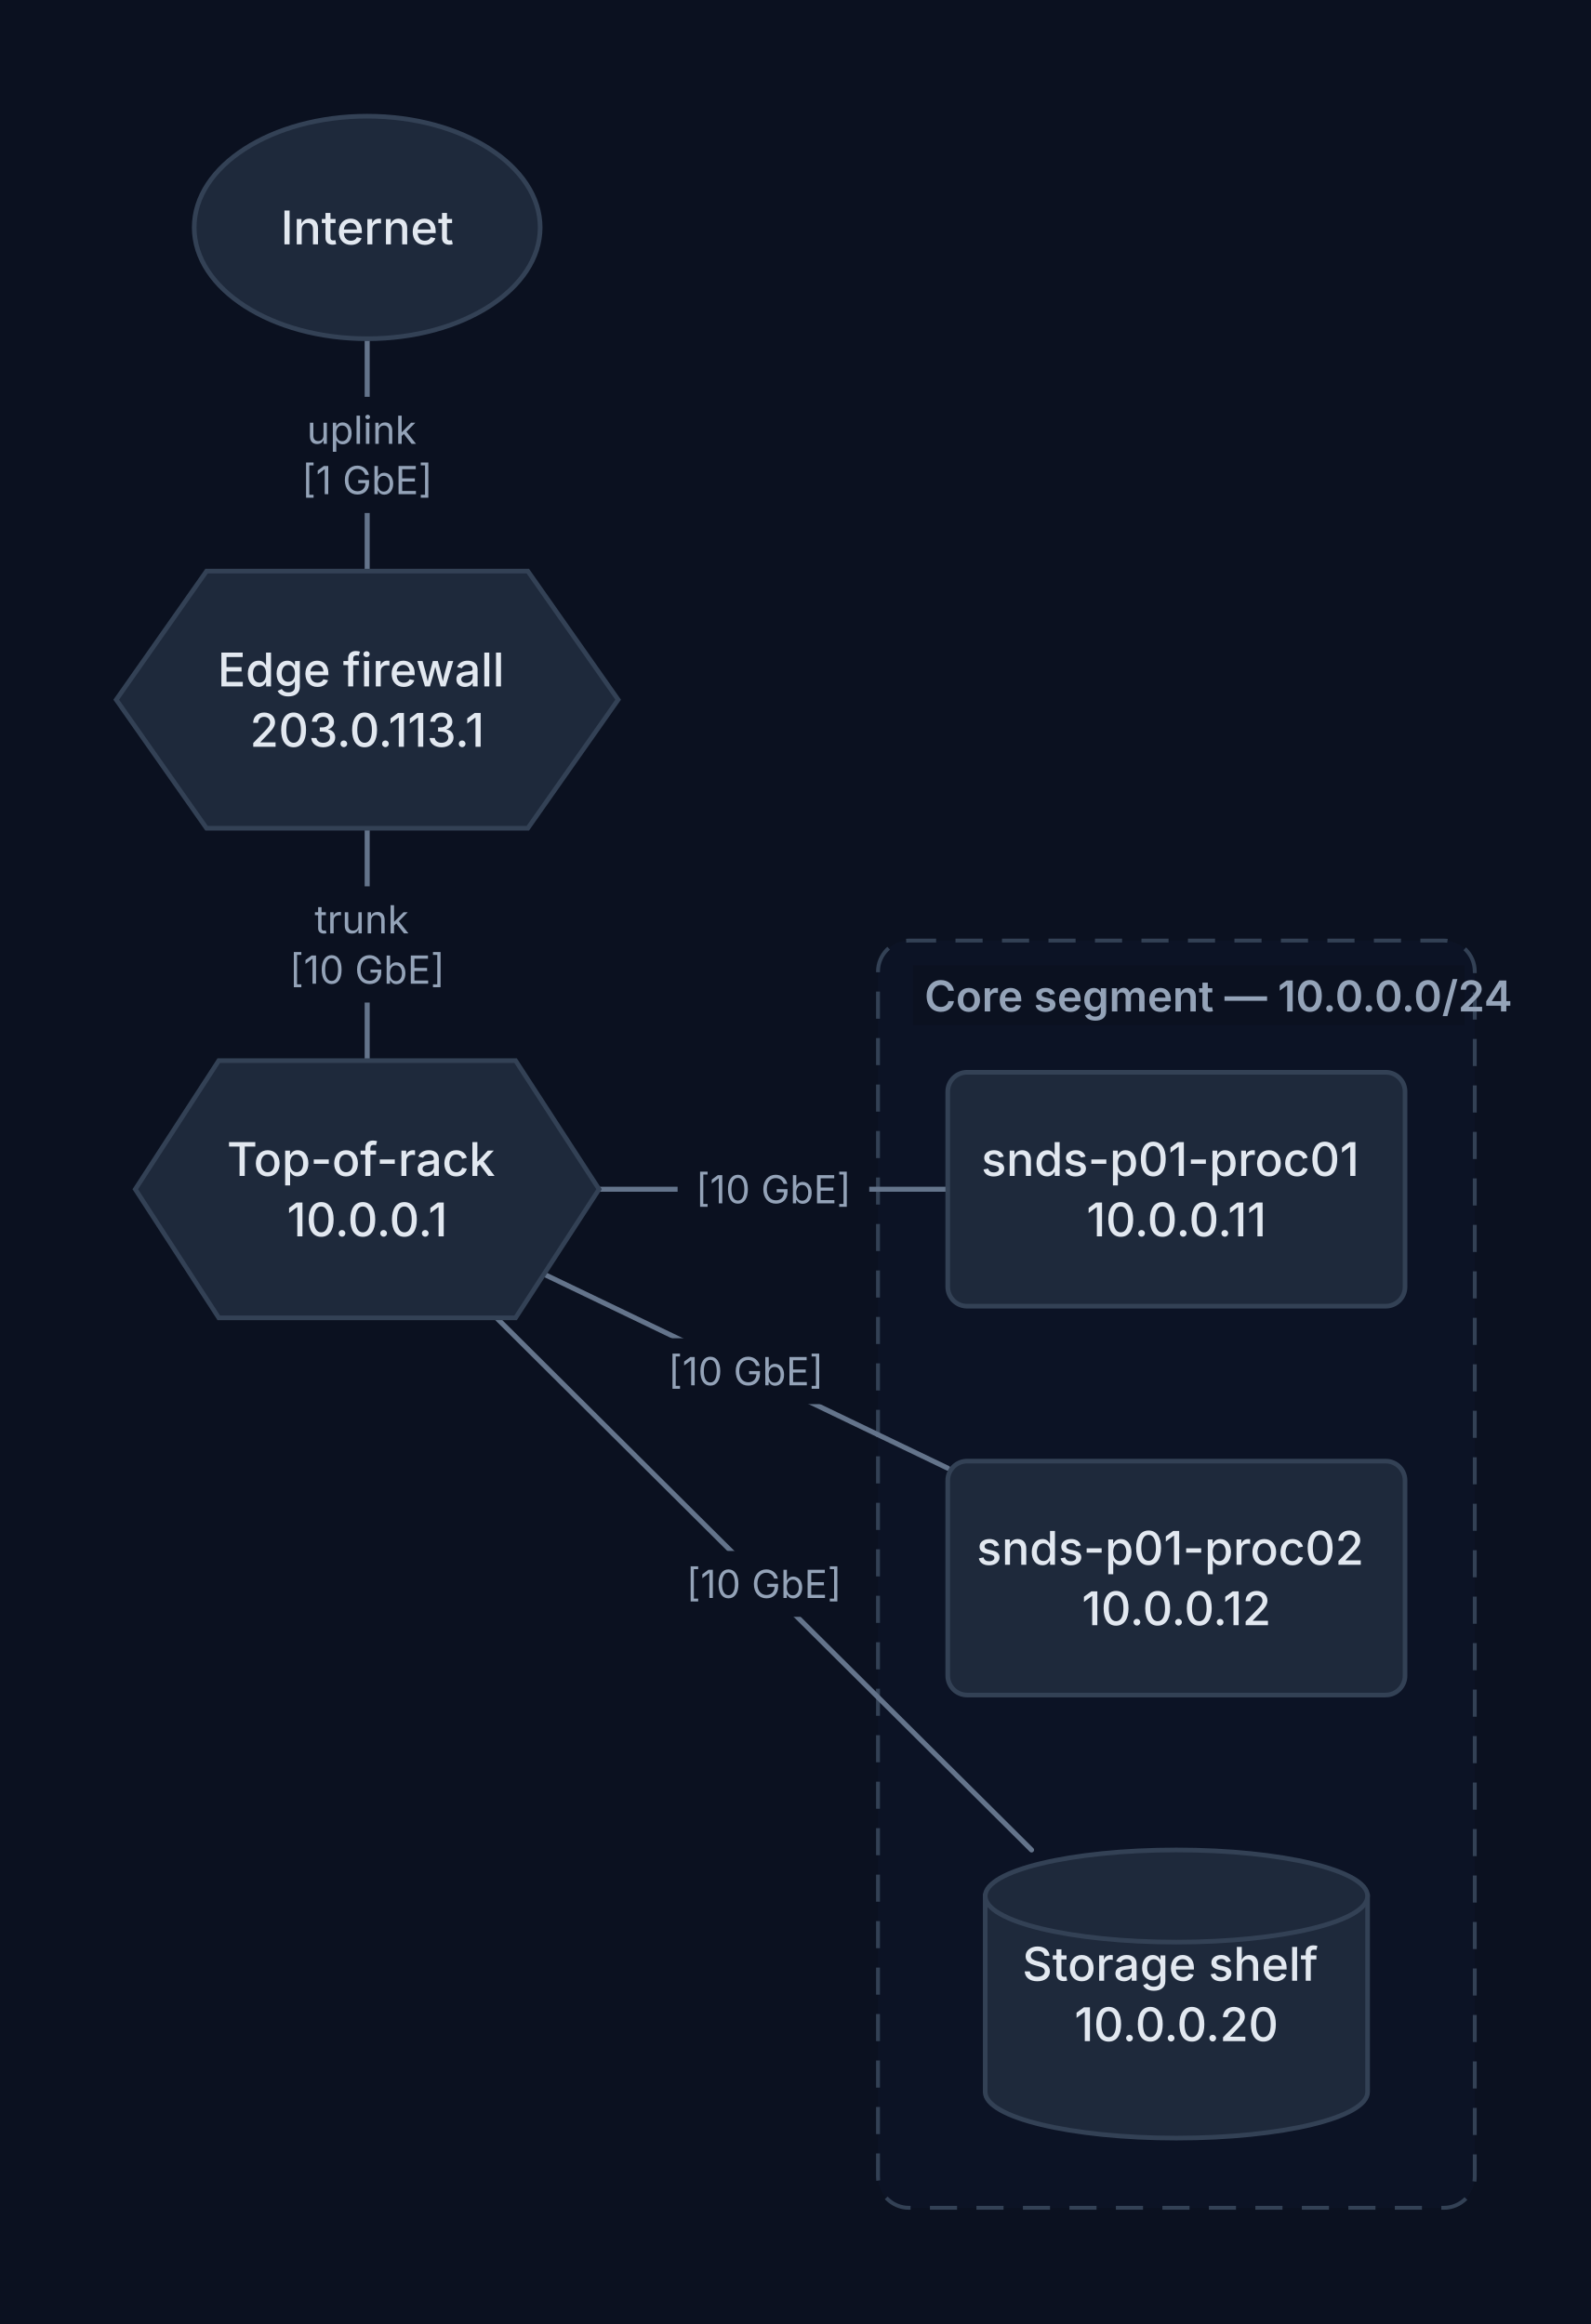
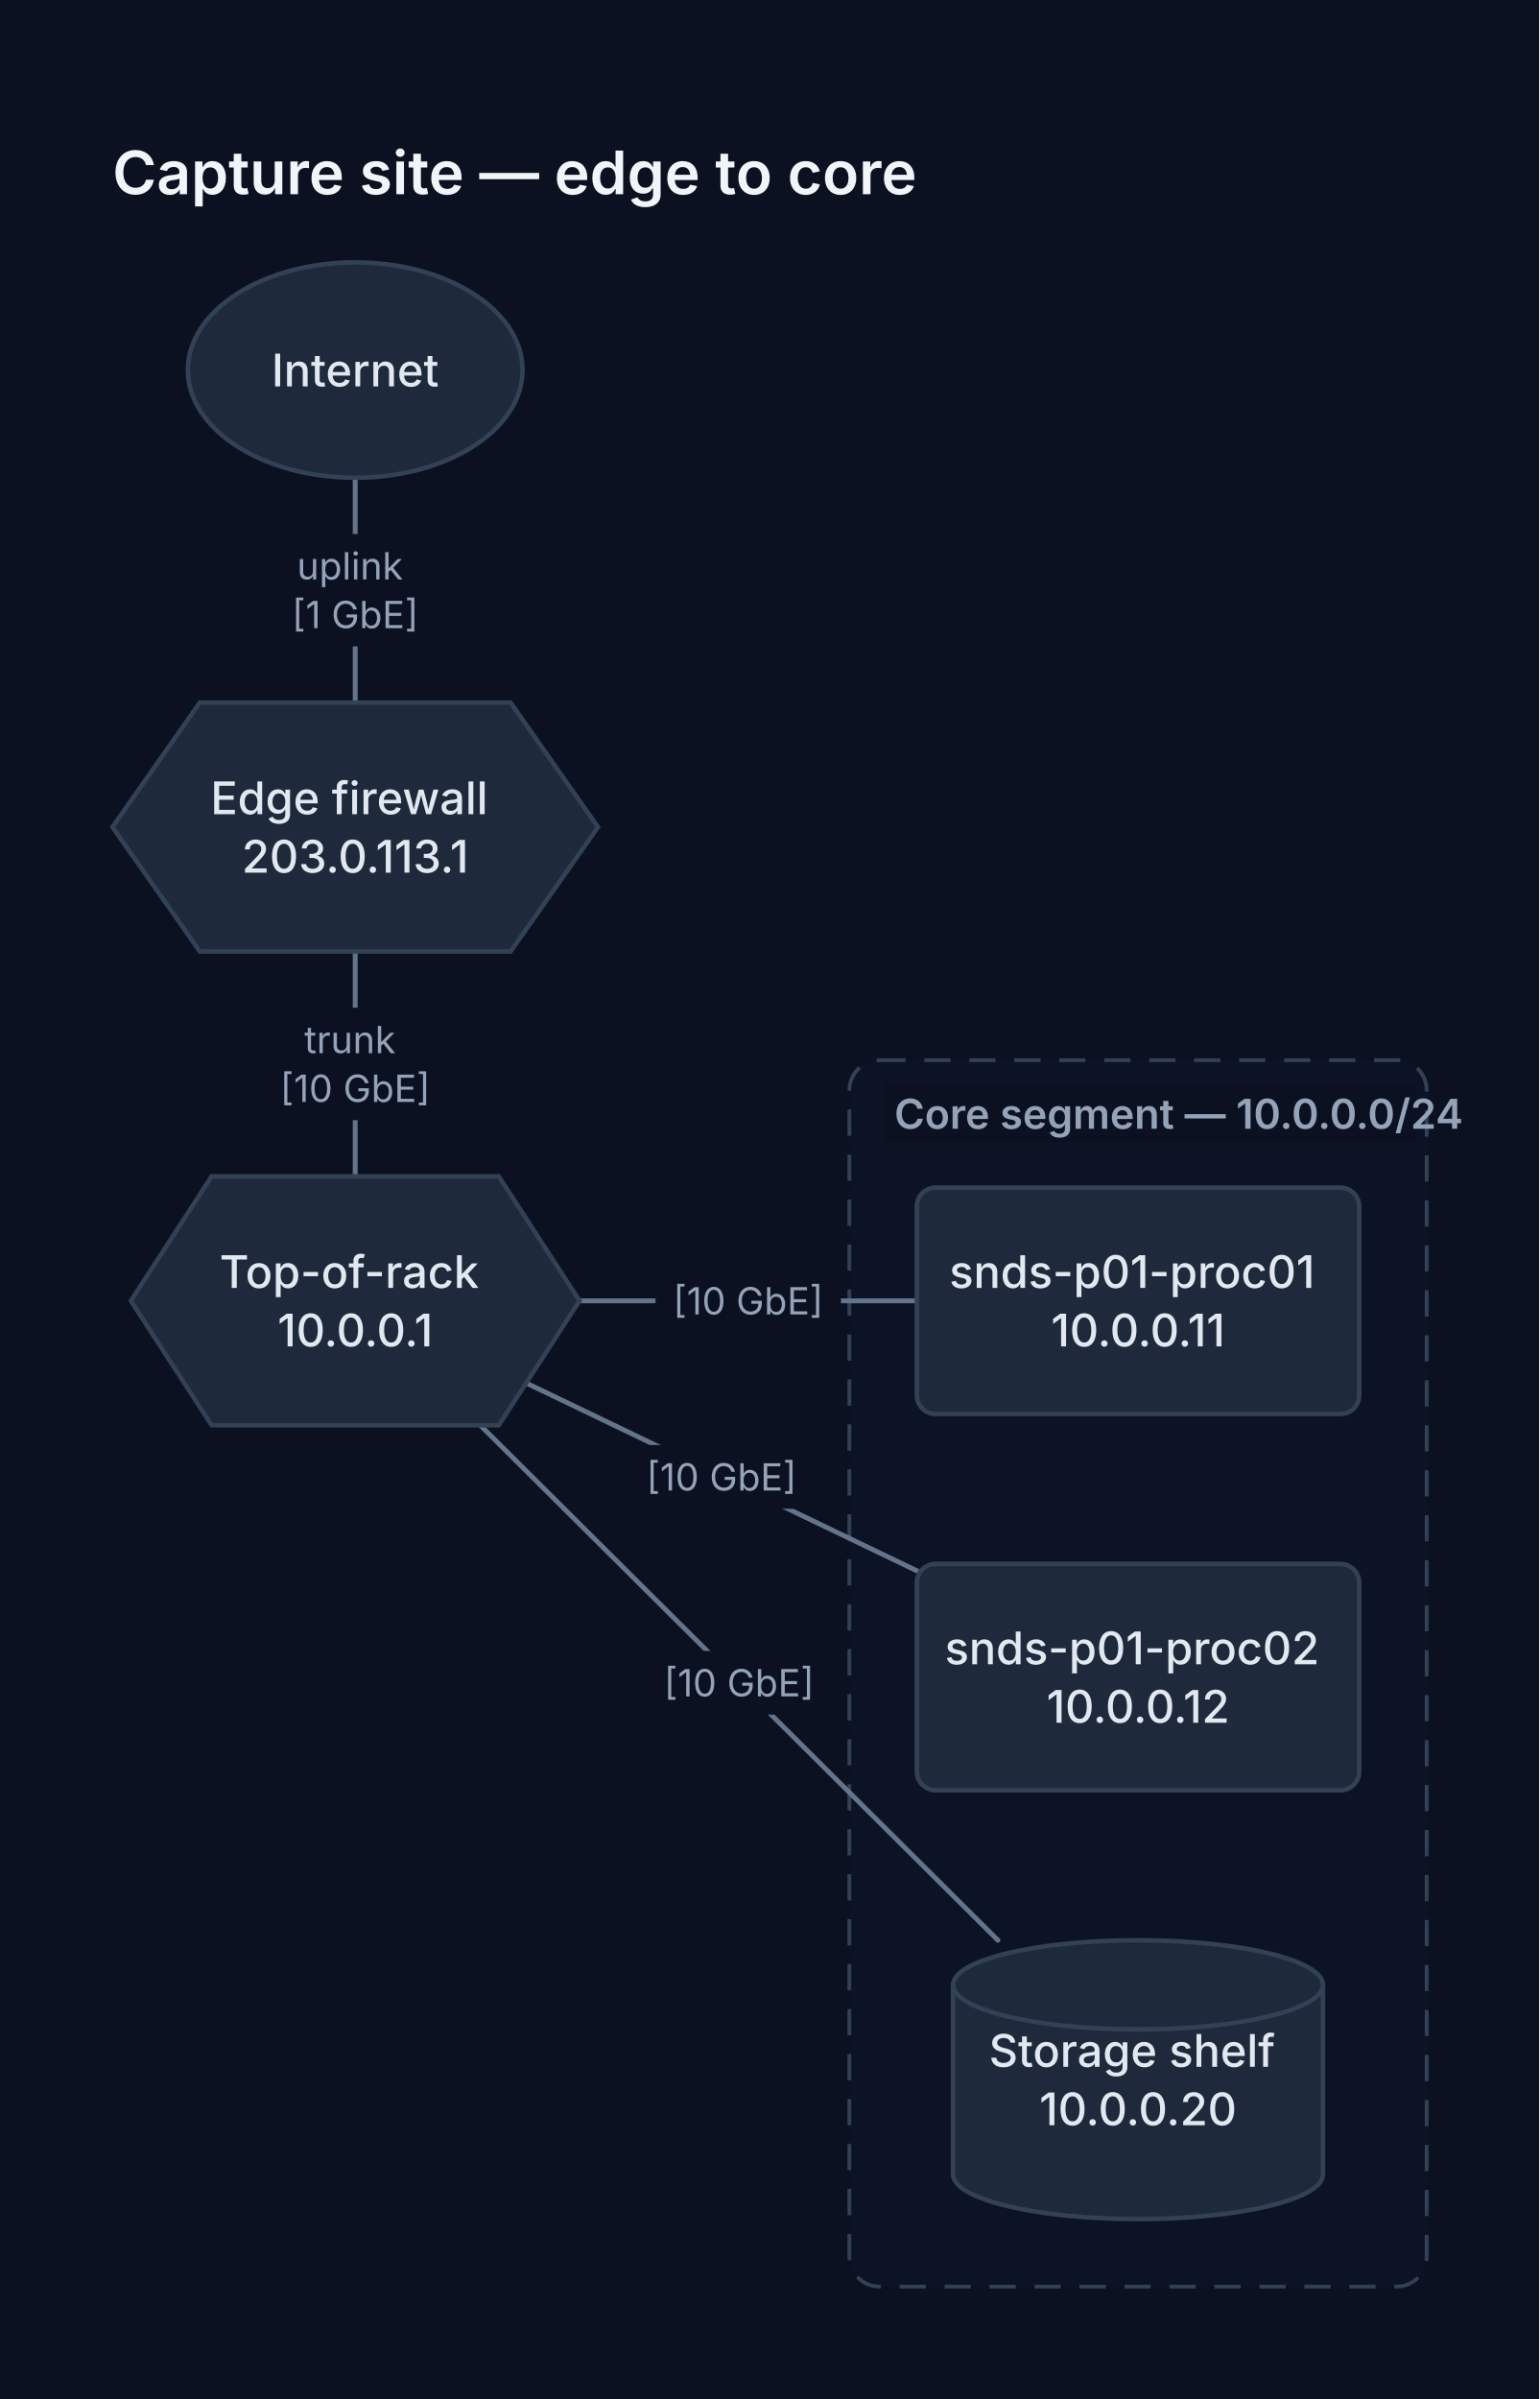
- <svg xmlns="http://www.w3.org/2000/svg" width="410.68" height="600.06" viewBox="0 0 410.68 600.06">
-   <rect x="0" y="0" width="410.68" height="600.06" fill="#0b1120" />
-   <g transform="translate(50.13,30)">
+ <svg xmlns="http://www.w3.org/2000/svg" width="410.68" height="640.06" viewBox="0 0 410.68 640.06" role="img" aria-label="Capture site — edge to core">
+   <rect x="0" y="0" width="410.68" height="640.06" fill="#0b1120" />
+   <g transform="translate(50.13,70)">
    <rect x="176.51" y="212.86" width="154.04" height="327.2" rx="8" fill="#0f172a" fill-opacity="0.5" stroke="#334155" stroke-width="1" stroke-dasharray="7 5" />
    <rect x="185.51" y="219.24" width="142.4" height="15.4" fill="#0b1120" />
    <text x="188.51" y="227.16" text-anchor="start" dominant-baseline="central" font-family="Inter, ui-sans-serif, system-ui, sans-serif" font-size="11" font-weight="600" fill="#94a3b8">Core segment — 10.0.0.0/24</text>
    <polyline points="44.65,57.46 44.65,117.46" fill="none" stroke="#64748b" stroke-width="1.3" stroke-linejoin="round" stroke-linecap="round" />
    <polyline points="44.65,183.86 44.65,243.86" fill="none" stroke="#64748b" stroke-width="1.3" stroke-linejoin="round" stroke-linecap="round" />
    <polyline points="104.51,277.06 194.51,277.06" fill="none" stroke="#64748b" stroke-width="1.3" stroke-linejoin="round" stroke-linecap="round" />
    <polyline points="90.28,298.99 194.51,349.09" fill="none" stroke="#64748b" stroke-width="1.3" stroke-linejoin="round" stroke-linecap="round" />
    <polyline points="78.02,310.26 216.14,447.66" fill="none" stroke="#64748b" stroke-width="1.3" stroke-linejoin="round" stroke-linecap="round" />
    <rect x="22.69" y="72.46" width="43.91" height="30" rx="3" fill="#0b1120" />
    <text x="44.65" y="80.96" text-anchor="middle" dominant-baseline="central" font-family="Inter, ui-sans-serif, system-ui, sans-serif" font-size="10" font-weight="400" fill="#94a3b8">
      <tspan x="44.65" dy="0">uplink</tspan>
      <tspan x="44.65" dy="13">[1 GbE]</tspan>
    </text>
    <rect x="19.91" y="198.86" width="49.47" height="30" rx="3" fill="#0b1120" />
    <text x="44.65" y="207.36" text-anchor="middle" dominant-baseline="central" font-family="Inter, ui-sans-serif, system-ui, sans-serif" font-size="10" font-weight="400" fill="#94a3b8">
      <tspan x="44.65" dy="0">trunk</tspan>
      <tspan x="44.65" dy="13">[10 GbE]</tspan>
    </text>
    <rect x="124.78" y="268.56" width="49.47" height="17" rx="3" fill="#0b1120" />
    <text x="149.51" y="277.06" text-anchor="middle" dominant-baseline="central" font-family="Inter, ui-sans-serif, system-ui, sans-serif" font-size="10" font-weight="400" fill="#94a3b8">
      <tspan x="149.51" dy="0">[10 GbE]</tspan>
    </text>
    <rect x="117.66" y="315.54" width="49.47" height="17" rx="3" fill="#0b1120" />
    <text x="142.39" y="324.04" text-anchor="middle" dominant-baseline="central" font-family="Inter, ui-sans-serif, system-ui, sans-serif" font-size="10" font-weight="400" fill="#94a3b8">
      <tspan x="142.39" dy="0">[10 GbE]</tspan>
    </text>
    <rect x="122.34" y="370.46" width="49.47" height="17" rx="3" fill="#0b1120" />
    <text x="147.08" y="378.96" text-anchor="middle" dominant-baseline="central" font-family="Inter, ui-sans-serif, system-ui, sans-serif" font-size="10" font-weight="400" fill="#94a3b8">
      <tspan x="147.08" dy="0">[10 GbE]</tspan>
    </text>
    <ellipse cx="44.65" cy="28.73" rx="44.65" ry="28.73" fill="#1e293b" stroke="#334155" stroke-width="1.2" />
    <text x="44.65" y="28.73" text-anchor="middle" dominant-baseline="central" font-family="Inter, ui-sans-serif, system-ui, sans-serif" font-size="12" font-weight="500" fill="#e2e8f0">
      <tspan x="44.65" dy="0">Internet</tspan>
    </text>
    <polygon points="3.19,117.46 86.11,117.46 109.43,150.66 86.11,183.86 3.19,183.86 -20.13,150.66" fill="#1e293b" stroke="#334155" stroke-width="1.2" />
    <text x="44.65" y="142.86" text-anchor="middle" dominant-baseline="central" font-family="Inter, ui-sans-serif, system-ui, sans-serif" font-size="12" font-weight="500" fill="#e2e8f0">
      <tspan x="44.65" dy="0">Edge firewall</tspan>
      <tspan x="44.65" dy="15.6">203.0.113.1</tspan>
    </text>
    <polygon points="6.34,243.86 82.96,243.86 104.51,277.06 82.96,310.26 6.34,310.26 -15.21,277.06" fill="#1e293b" stroke="#334155" stroke-width="1.2" />
    <text x="44.65" y="269.26" text-anchor="middle" dominant-baseline="central" font-family="Inter, ui-sans-serif, system-ui, sans-serif" font-size="12" font-weight="500" fill="#e2e8f0">
      <tspan x="44.65" dy="0">Top-of-rack</tspan>
      <tspan x="44.65" dy="15.6">10.0.0.1</tspan>
    </text>
    <rect x="194.51" y="246.86" width="118.04" height="60.4" rx="5" fill="#1e293b" stroke="#334155" stroke-width="1.2" />
    <text x="253.53" y="269.26" text-anchor="middle" dominant-baseline="central" font-family="Inter, ui-sans-serif, system-ui, sans-serif" font-size="12" font-weight="500" fill="#e2e8f0">
      <tspan x="253.53" dy="0">snds-p01-proc01</tspan>
      <tspan x="253.53" dy="15.6">10.0.0.11</tspan>
    </text>
    <rect x="194.51" y="347.26" width="118.04" height="60.4" rx="5" fill="#1e293b" stroke="#334155" stroke-width="1.2" />
    <text x="253.53" y="369.66" text-anchor="middle" dominant-baseline="central" font-family="Inter, ui-sans-serif, system-ui, sans-serif" font-size="12" font-weight="500" fill="#e2e8f0">
      <tspan x="253.53" dy="0">snds-p01-proc02</tspan>
      <tspan x="253.53" dy="15.6">10.0.0.12</tspan>
    </text>
    <path d="M 204.18 459.56 L 204.18 510.16 A 49.35 11.9 0 0 0 302.88 510.16 L 302.88 459.56 Z" fill="#1e293b" stroke="#334155" stroke-width="1.2" />
    <ellipse cx="253.53" cy="459.56" rx="49.35" ry="11.9" fill="#1e293b" stroke="#334155" stroke-width="1.2" />
    <text x="253.53" y="477.06" text-anchor="middle" dominant-baseline="central" font-family="Inter, ui-sans-serif, system-ui, sans-serif" font-size="12" font-weight="500" fill="#e2e8f0">
      <tspan x="253.53" dy="0">Storage shelf</tspan>
      <tspan x="253.53" dy="15.6">10.0.0.20</tspan>
    </text>
+     <text x="-20.13" y="-24" text-anchor="start" dominant-baseline="central" font-family="Inter, ui-sans-serif, system-ui, sans-serif" font-size="16" font-weight="600" fill="#f1f5f9">Capture site — edge to core</text>
  </g>
</svg>
